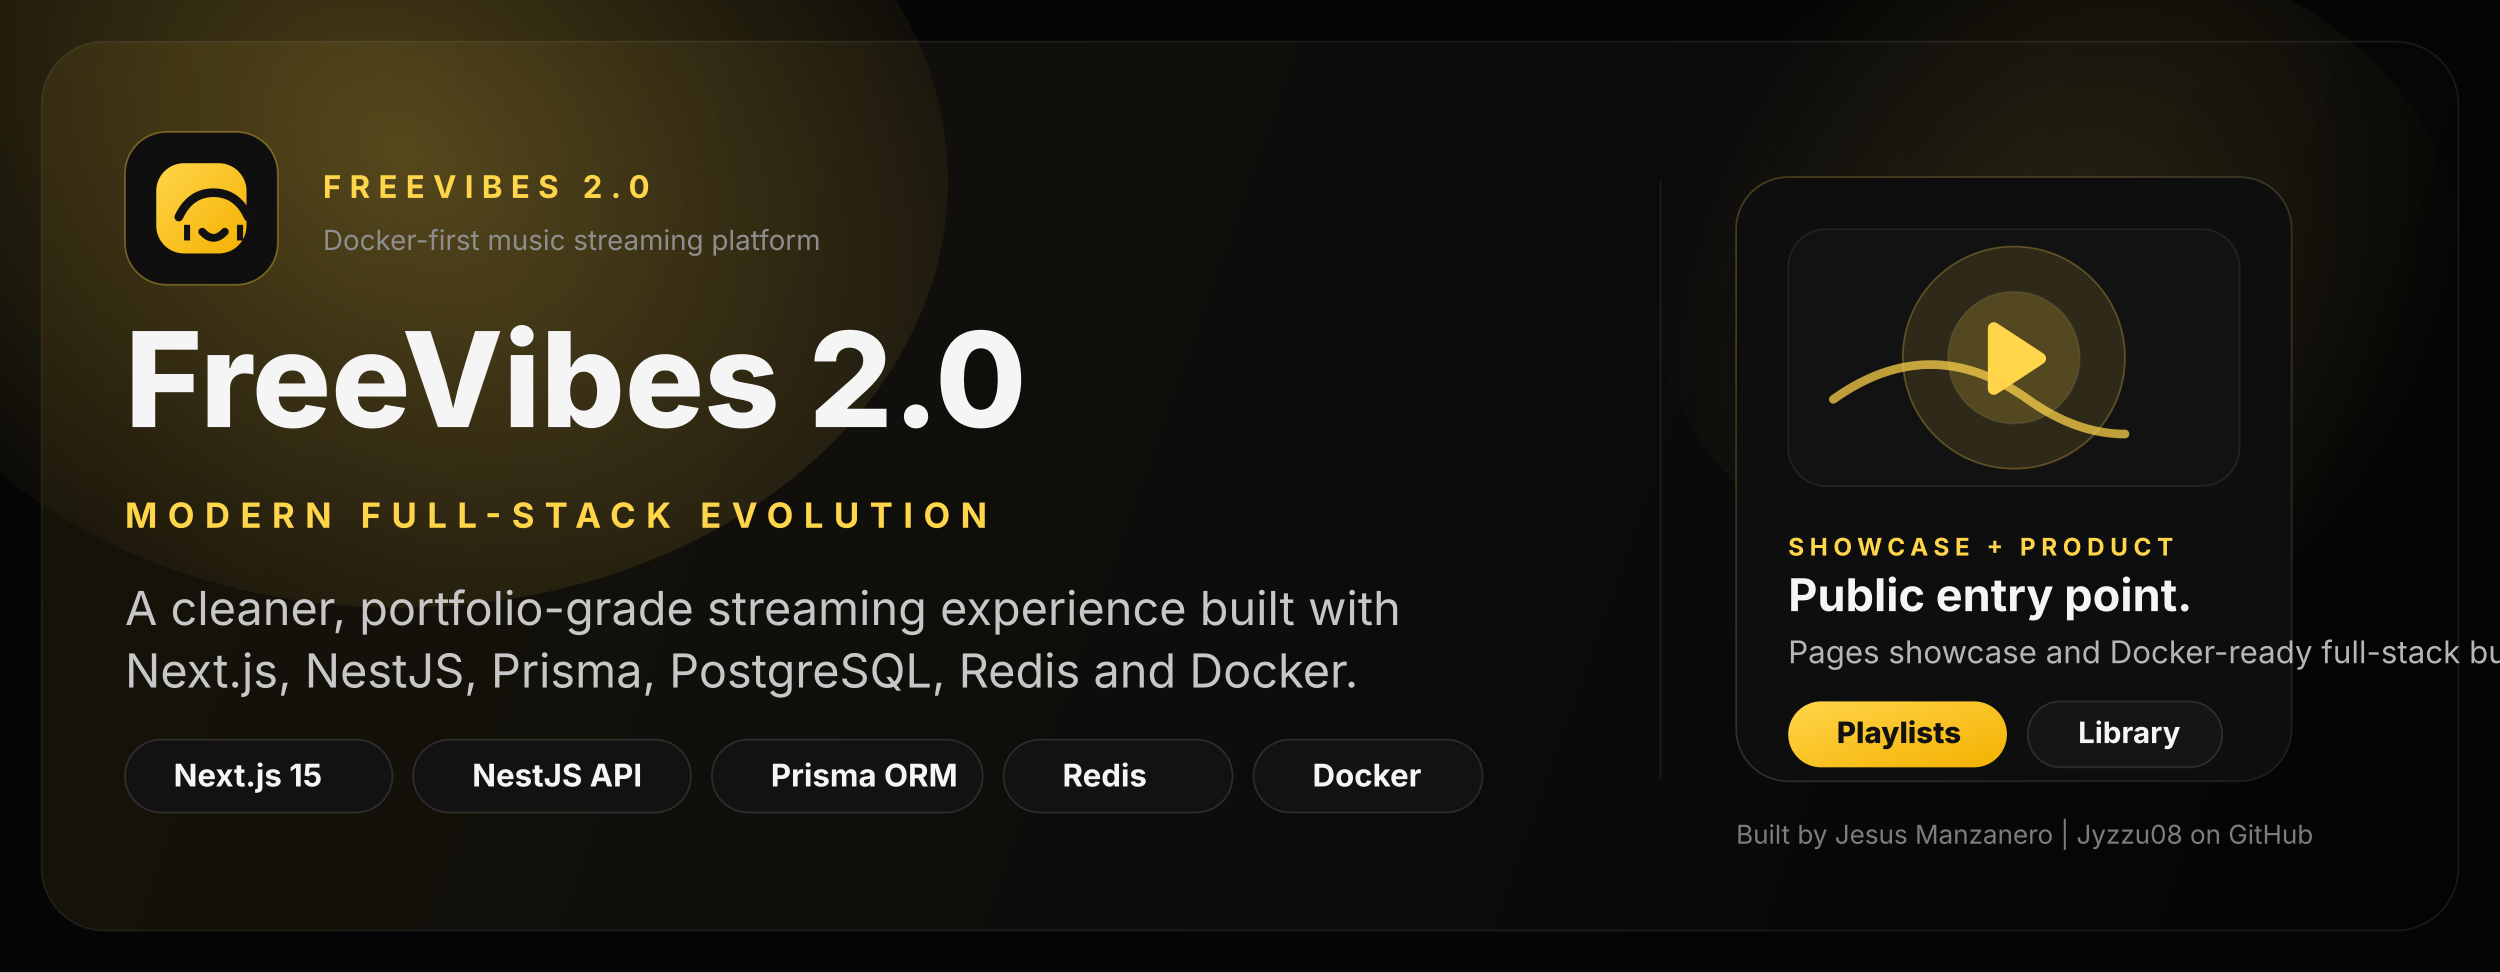
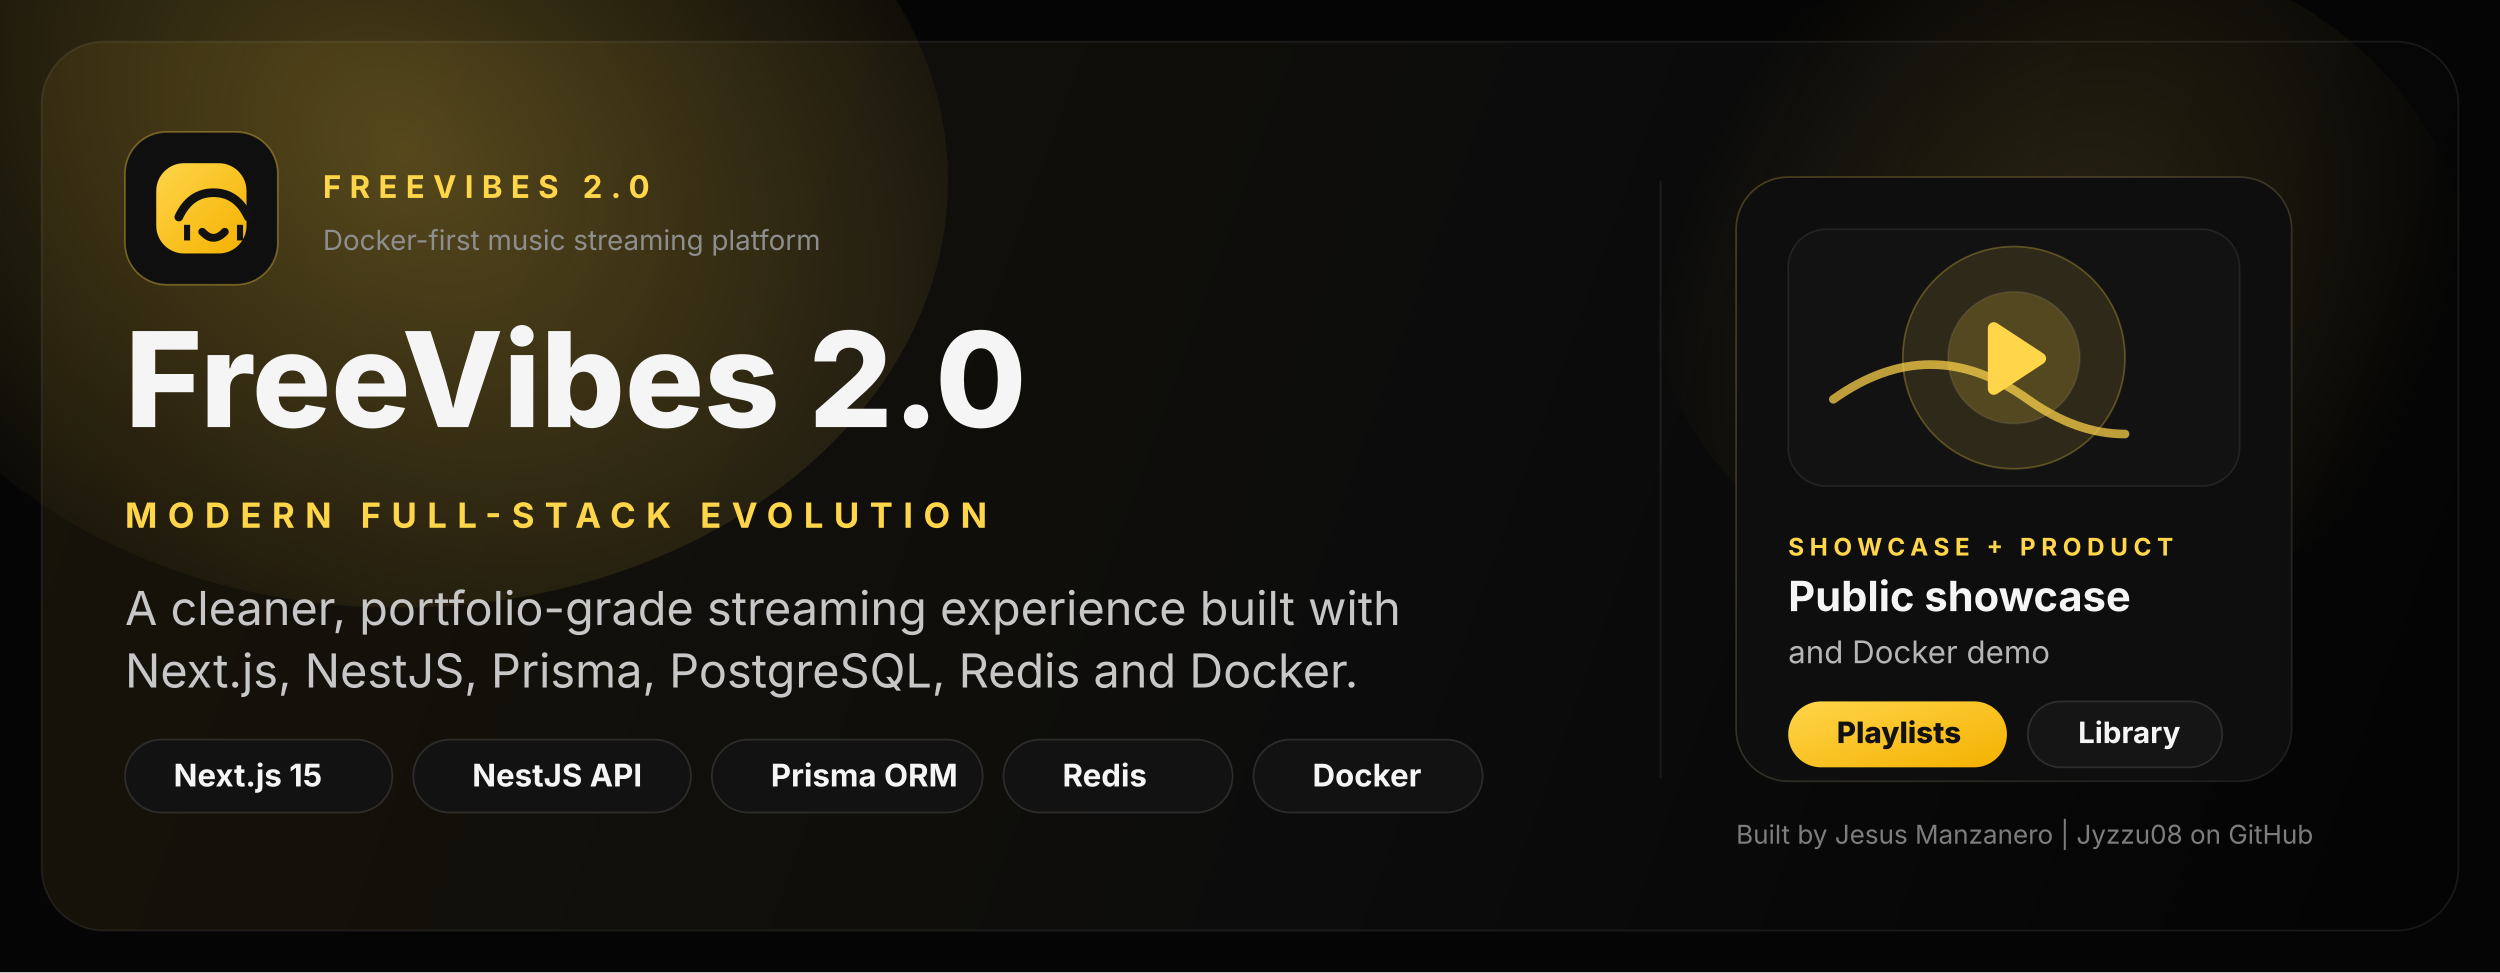
<svg xmlns="http://www.w3.org/2000/svg" width="1440" height="560" viewBox="0 0 1440 560" fill="none" role="img" aria-labelledby="title desc">
  <defs>
    <linearGradient id="bg" x1="72" y1="48" x2="1368" y2="512" gradientUnits="userSpaceOnUse">
      <stop stop-color="#171309" />
      <stop offset="0.58" stop-color="#0C0C0C" />
      <stop offset="1" stop-color="#040404" />
    </linearGradient>
    <radialGradient id="glowA" cx="0" cy="0" r="1" gradientUnits="userSpaceOnUse" gradientTransform="translate(234 88) rotate(36.19) scale(428.817 321.225)">
      <stop stop-color="#FFD54A" stop-opacity="0.28" />
      <stop offset="1" stop-color="#FFD54A" stop-opacity="0" />
    </radialGradient>
    <radialGradient id="glowB" cx="0" cy="0" r="1" gradientUnits="userSpaceOnUse" gradientTransform="translate(1186 160) rotate(122) scale(288 214)">
      <stop stop-color="#FFD54A" stop-opacity="0.14" />
      <stop offset="1" stop-color="#FFD54A" stop-opacity="0" />
    </radialGradient>
    <linearGradient id="cardStroke" x1="1000" y1="104" x2="1320" y2="450" gradientUnits="userSpaceOnUse">
      <stop stop-color="#FFD54A" stop-opacity="0.24" />
      <stop offset="1" stop-color="#FFFFFF" stop-opacity="0.08" />
    </linearGradient>
    <linearGradient id="accent" x1="0" y1="0" x2="1" y2="1">
      <stop stop-color="#FFD54A" />
      <stop offset="1" stop-color="#F4B100" />
    </linearGradient>
  </defs>
  <rect width="1440" height="560" fill="#050505" />
  <rect x="24" y="24" width="1392" height="512" rx="36" fill="url(#bg)" stroke="rgba(255,255,255,0.08)" />
  <ellipse cx="230" cy="104" rx="316" ry="246" fill="url(#glowA)" />
  <ellipse cx="1186" cy="160" rx="236" ry="194" fill="url(#glowB)" />
  <rect x="956" y="104" width="1" height="344" fill="rgba(255,255,255,0.08)" />
  <rect x="72" y="76" width="88" height="88" rx="24" fill="#0F0F0F" stroke="rgba(255,213,74,0.36)" />
  <rect x="90" y="94" width="52" height="52" rx="16" fill="url(#accent)" />
  <path d="M103 125C107.333 115.667 114 111 123 111C132 111 138.667 115.667 143 125" stroke="#111111" stroke-width="5" stroke-linecap="round" />
  <path d="M106 129.5H109.5V138.5H106V129.5Z" fill="#111111" />
  <path d="M136.5 129.5H140V138.5H136.5V129.5Z" fill="#111111" />
  <path d="M116.5 133.5C118.7 135.833 120.867 137 123 137C125.133 137 127.3 135.833 129.5 133.5" stroke="#111111" stroke-width="4.5" stroke-linecap="round" />
  <text x="186" y="114" fill="#FFD54A" font-family="Inter, Arial, sans-serif" font-size="18" font-weight="700" letter-spacing="4.8">FREEVIBES 2.0</text>
  <text x="186" y="144" fill="#8E8E8E" font-family="Inter, Arial, sans-serif" font-size="16">Docker-first music streaming platform</text>
  <text x="72" y="246" fill="#F5F5F5" font-family="Inter, Arial, sans-serif" font-size="76" font-weight="800">FreeVibes 2.0</text>
  <text x="72" y="304" fill="#FFD54A" font-family="Inter, Arial, sans-serif" font-size="20" font-weight="700" letter-spacing="6">MODERN FULL-STACK EVOLUTION</text>
  <text x="72" y="360" fill="#C7C7C7" font-family="Inter, Arial, sans-serif" font-size="27">
    <tspan x="72" dy="0">A cleaner, portfolio-grade streaming experience built with</tspan>
    <tspan x="72" dy="36">Next.js, NestJS, Prisma, PostgreSQL, Redis and Docker.</tspan>
  </text>
  <rect x="72" y="426" width="154" height="42" rx="21" fill="#121212" stroke="rgba(255,255,255,0.12)" />
  <text x="100" y="453" fill="#F5F5F5" font-family="Inter, Arial, sans-serif" font-size="18" font-weight="700">Next.js 15</text>
  <rect x="238" y="426" width="160" height="42" rx="21" fill="#121212" stroke="rgba(255,255,255,0.12)" />
  <text x="272" y="453" fill="#F5F5F5" font-family="Inter, Arial, sans-serif" font-size="18" font-weight="700">NestJS API</text>
  <rect x="410" y="426" width="156" height="42" rx="21" fill="#121212" stroke="rgba(255,255,255,0.12)" />
  <text x="444" y="453" fill="#F5F5F5" font-family="Inter, Arial, sans-serif" font-size="18" font-weight="700">Prisma ORM</text>
  <rect x="578" y="426" width="132" height="42" rx="21" fill="#121212" stroke="rgba(255,255,255,0.12)" />
  <text x="612" y="453" fill="#F5F5F5" font-family="Inter, Arial, sans-serif" font-size="18" font-weight="700">Redis</text>
  <rect x="722" y="426" width="132" height="42" rx="21" fill="#121212" stroke="rgba(255,255,255,0.12)" />
  <text x="756" y="453" fill="#F5F5F5" font-family="Inter, Arial, sans-serif" font-size="18" font-weight="700">Docker</text>
  <rect x="1000" y="102" width="320" height="348" rx="30" fill="#0E0E0E" stroke="url(#cardStroke)" />
  <rect x="1030" y="132" width="260" height="148" rx="22" fill="#121212" stroke="rgba(255,255,255,0.08)" />
  <circle cx="1160" cy="206" r="64" fill="rgba(255,213,74,0.12)" stroke="rgba(255,213,74,0.28)" />
  <circle cx="1160" cy="206" r="38" fill="rgba(255,213,74,0.18)" stroke="rgba(255,255,255,0.08)" />
  <path d="M1145 189C1145 186.262 1148.03 184.63 1150.31 186.137L1177 203.637C1179.07 204.998 1179.07 208.002 1177 209.363L1150.31 226.863C1148.03 228.37 1145 226.738 1145 224V189Z" fill="#FFD54A" />
  <path d="M1056 230C1074.67 216.667 1093.33 210 1112 210C1130.67 210 1149.33 216.667 1168 230C1186.67 243.333 1205.33 250 1224 250" stroke="rgba(255,213,74,0.72)" stroke-width="5" stroke-linecap="round" />
  <text x="1030" y="320" fill="#FFD54A" font-family="Inter, Arial, sans-serif" font-size="14" font-weight="700" letter-spacing="3.2">SHOWCASE + PRODUCT</text>
-   <text x="1030" y="352" fill="#F5F5F5" font-family="Inter, Arial, sans-serif" font-size="26" font-weight="700">Public entry point.</text>
-   <text x="1030" y="382" fill="#B5B5B5" font-family="Inter, Arial, sans-serif" font-size="18">Pages showcase and Docker-ready full-stack build.</text>
+   <text x="1030" y="352" fill="#F5F5F5" font-family="Inter, Arial, sans-serif" font-size="24" font-weight="700">Public showcase</text>
+   <text x="1030" y="382" fill="#B5B5B5" font-family="Inter, Arial, sans-serif" font-size="18">and Docker demo</text>
  <rect x="1030" y="404" width="126" height="38" rx="19" fill="url(#accent)" />
  <text x="1058" y="428" fill="#121212" font-family="Inter, Arial, sans-serif" font-size="17" font-weight="800">Playlists</text>
  <rect x="1168" y="404" width="112" height="38" rx="19" fill="#151515" stroke="rgba(255,255,255,0.12)" />
  <text x="1197" y="428" fill="#F5F5F5" font-family="Inter, Arial, sans-serif" font-size="17" font-weight="700">Library</text>
  <text x="1000" y="486" fill="#7D7D7D" font-family="Inter, Arial, sans-serif" font-size="15">Built by Jesus Manzanero | Jyzzu08 on GitHub</text>
</svg>
